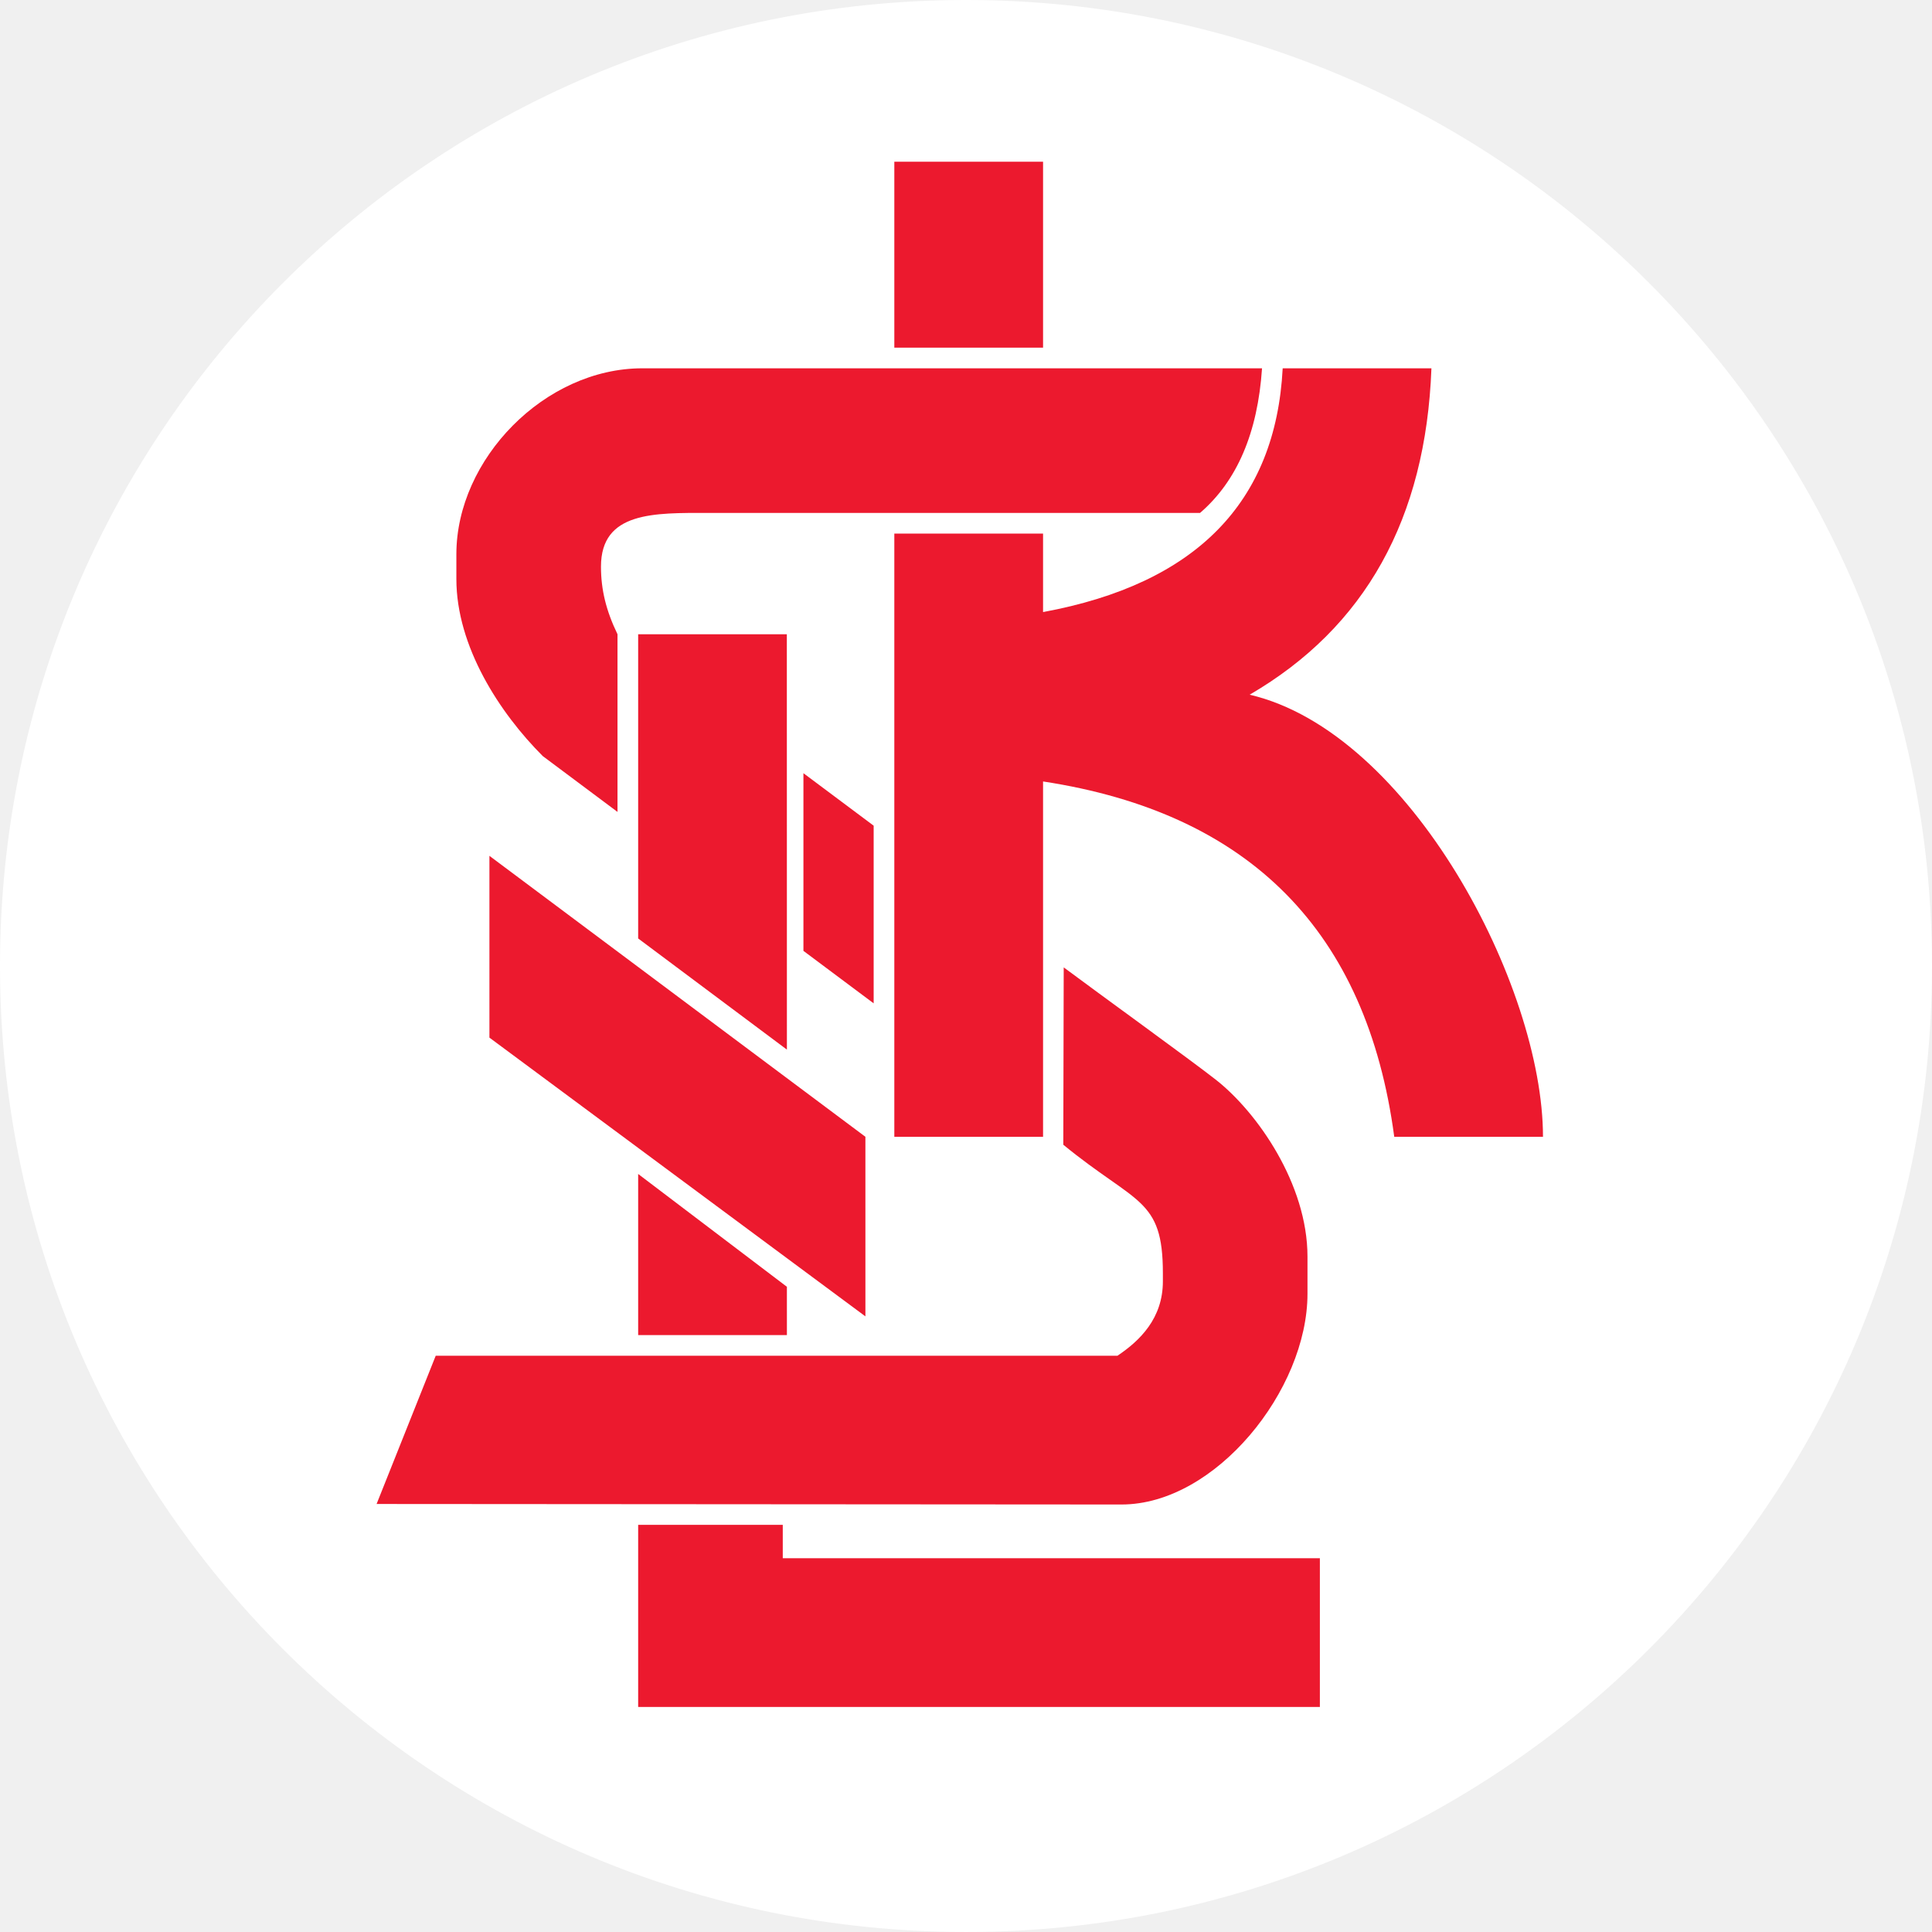
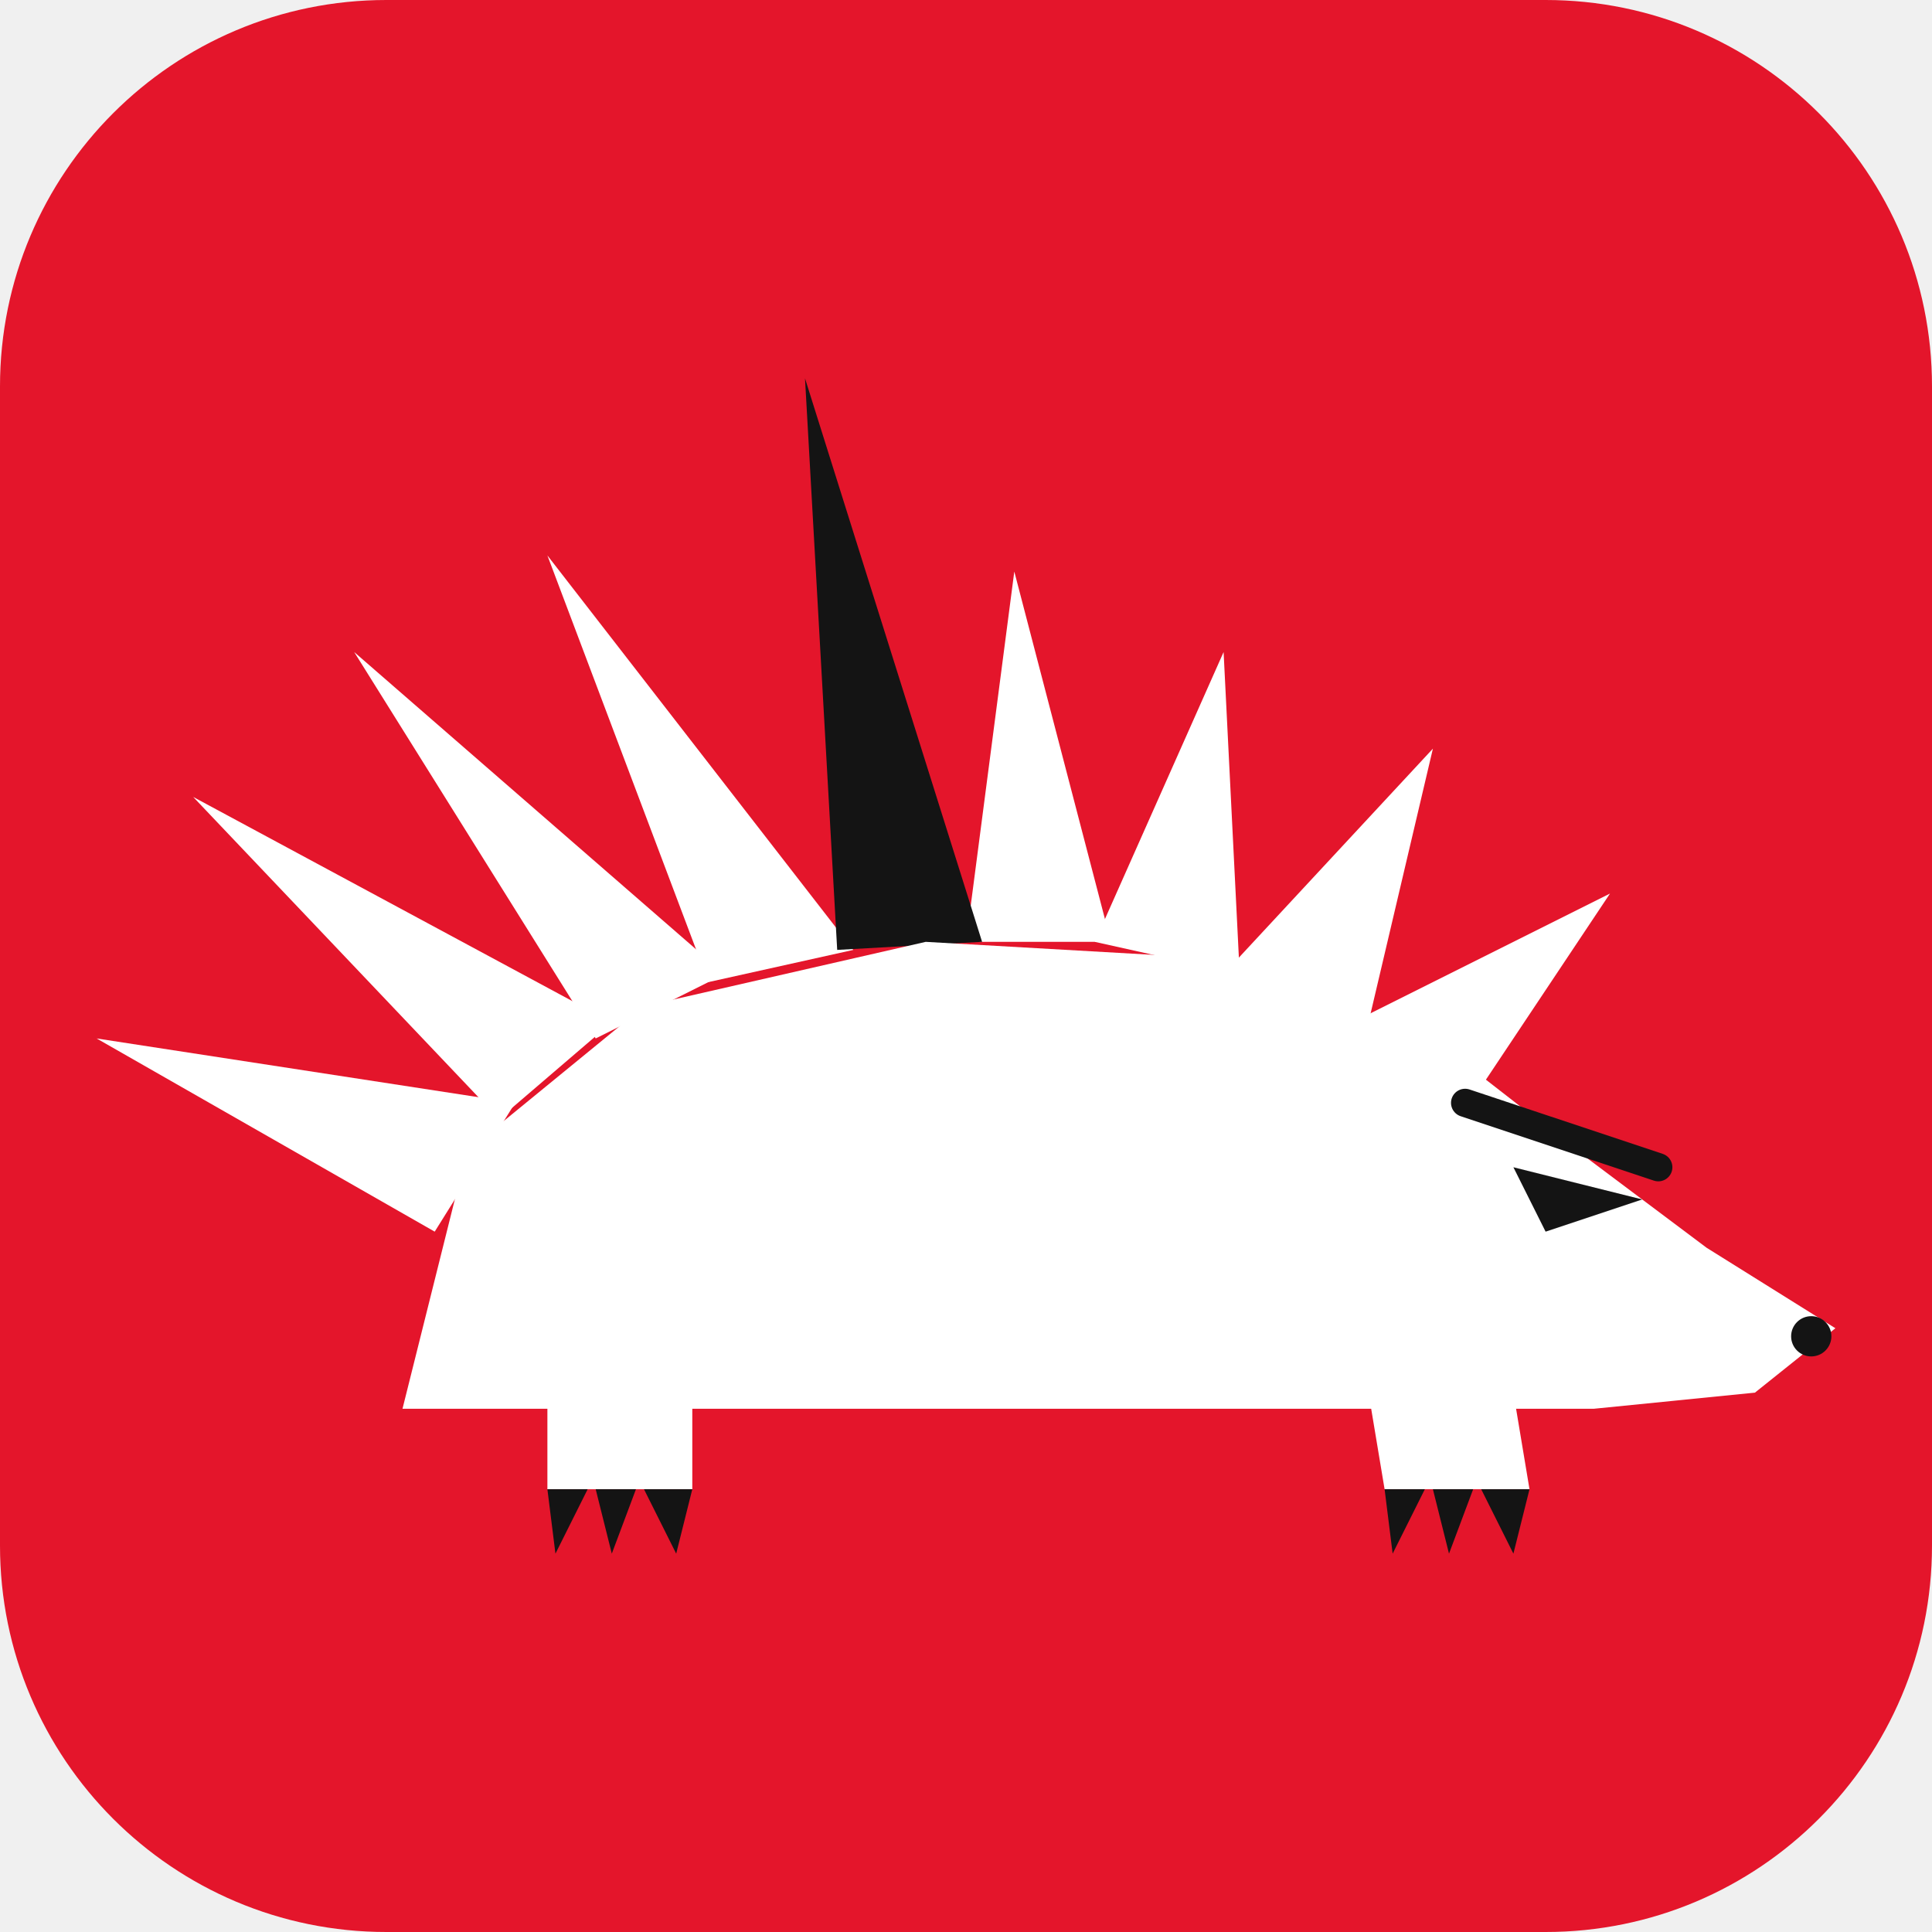
- <svg xmlns="http://www.w3.org/2000/svg" viewBox="0 0 959.49 959.49">
-   <defs>
-     <path d="M83 86L71 73L2 4L5 172L232 205L192 57Z" />
-   </defs>
-   <g fill-rule="evenodd" data-source="https://football-logos.cc">
-     <path fill="#fff" d="M959.488 479.743c0 264.956-214.787 479.742-479.743 479.742C214.791 959.485 0 744.7 0 479.743S214.79 0 479.745 0s479.743 214.787 479.743 479.743" />
-     <g fill="#ec192e">
-       <path d="M444.148 172.652h73.868V80.317h-73.868zM399.005 472.227l34.883 26.065v-88.23l-34.883-26.069zM528.063 568.504c36.256 29.712 49.457 26.333 49.457 63.77v4.102c0 18.33-11.384 29.445-22.57 36.935H216.389l-29.363 73.613 369.976.255c46.656 0 92.334-56.822 92.334-104.647v-18.468c0-35.968-24.904-71.676-45.523-87.848-12.421-9.747-58.817-43.288-75.539-55.783zM316.93 466.07l73.869 55.198-.032-206.275H316.93z" />
-       <path d="M243.063 515.316 429.79 653.752l-.008-89.193-186.72-139.527zM390.799 663.05l-.003-23.997-73.865-56.025v80.023zM316.93 847.72h338.56v-73.868H388.746v-16.568H316.93zM518.015 303.972c75.858-14 115.528-54.357 119.009-121.061h73.868q-4.197 112.01-90.281 162.098c79.658 18.558 145.682 144.716 145.682 219.551h-73.868q-20.424-152.957-174.41-176.463V564.56h-73.868V264.985h73.868z" />
-       <path d="M595.987 254.727q27.536-23.735 30.777-71.815h-307.78c-48.496 0-92.336 45.135-92.336 92.333v12.312c0 33.491 21.484 66.528 42.913 87.942 35.059 26.194 2.051 1.526 37.11 27.724v-88.23c-5.62-11.652-8.206-21.997-8.206-33.593 0-27.401 26.438-26.673 53.347-26.673z" />
-     </g>
+ <svg xmlns="http://www.w3.org/2000/svg" viewBox="60 -25 240 240">
+   <rect x="60" y="-25" width="240" height="240" rx="48" fill="#e4152b" />
+   <g fill="#fff">
+     <polygon points="114,128 124,112 72,104" />
+     <polygon points="122,114 136,102 84,74" />
+     <polygon points="134,104 150,96 104,56" />
+     <polygon points="148,97 166,93 128,44" />
+     <polygon points="180,92 198,92 186,46" />
+     <polygon points="196,92 214,96 212,56" />
+     <polygon points="212,96 230,102 238,68" />
+     <polygon points="228,102 244,110 260,86" />
  </g>
+   <polygon fill="#141414" points="164,93 182,92 160,22" />
+   <g fill="#fff">
+     <polygon points="110,150 118,118 140,100 175,92 210,94 238,104 256,118 272,130 288,140 278,148 258,150" />
+     <polygon points="128,148 146,148 146,160 128,160" />
+     <polygon points="230,148 248,148 250,160 232,160" />
+   </g>
+   <g fill="#141414">
+     <polygon points="128,160 133,160 129,168" />
+     <polygon points="134,160 139,160 136,168" />
+     <polygon points="140,160 146,160 144,168" />
+     <polygon points="232,160 237,160 233,168" />
+     <polygon points="238,160 243,160 240,168" />
+     <polygon points="244,160 250,160 248,168" />
+     <polygon points="248,120 264,124 252,128" />
+     <circle cx="285" cy="141" r="2.5" />
+   </g>
+   <line x1="242" y1="112" x2="266" y2="120" stroke="#141414" stroke-width="3.5" stroke-linecap="round" />
</svg>
